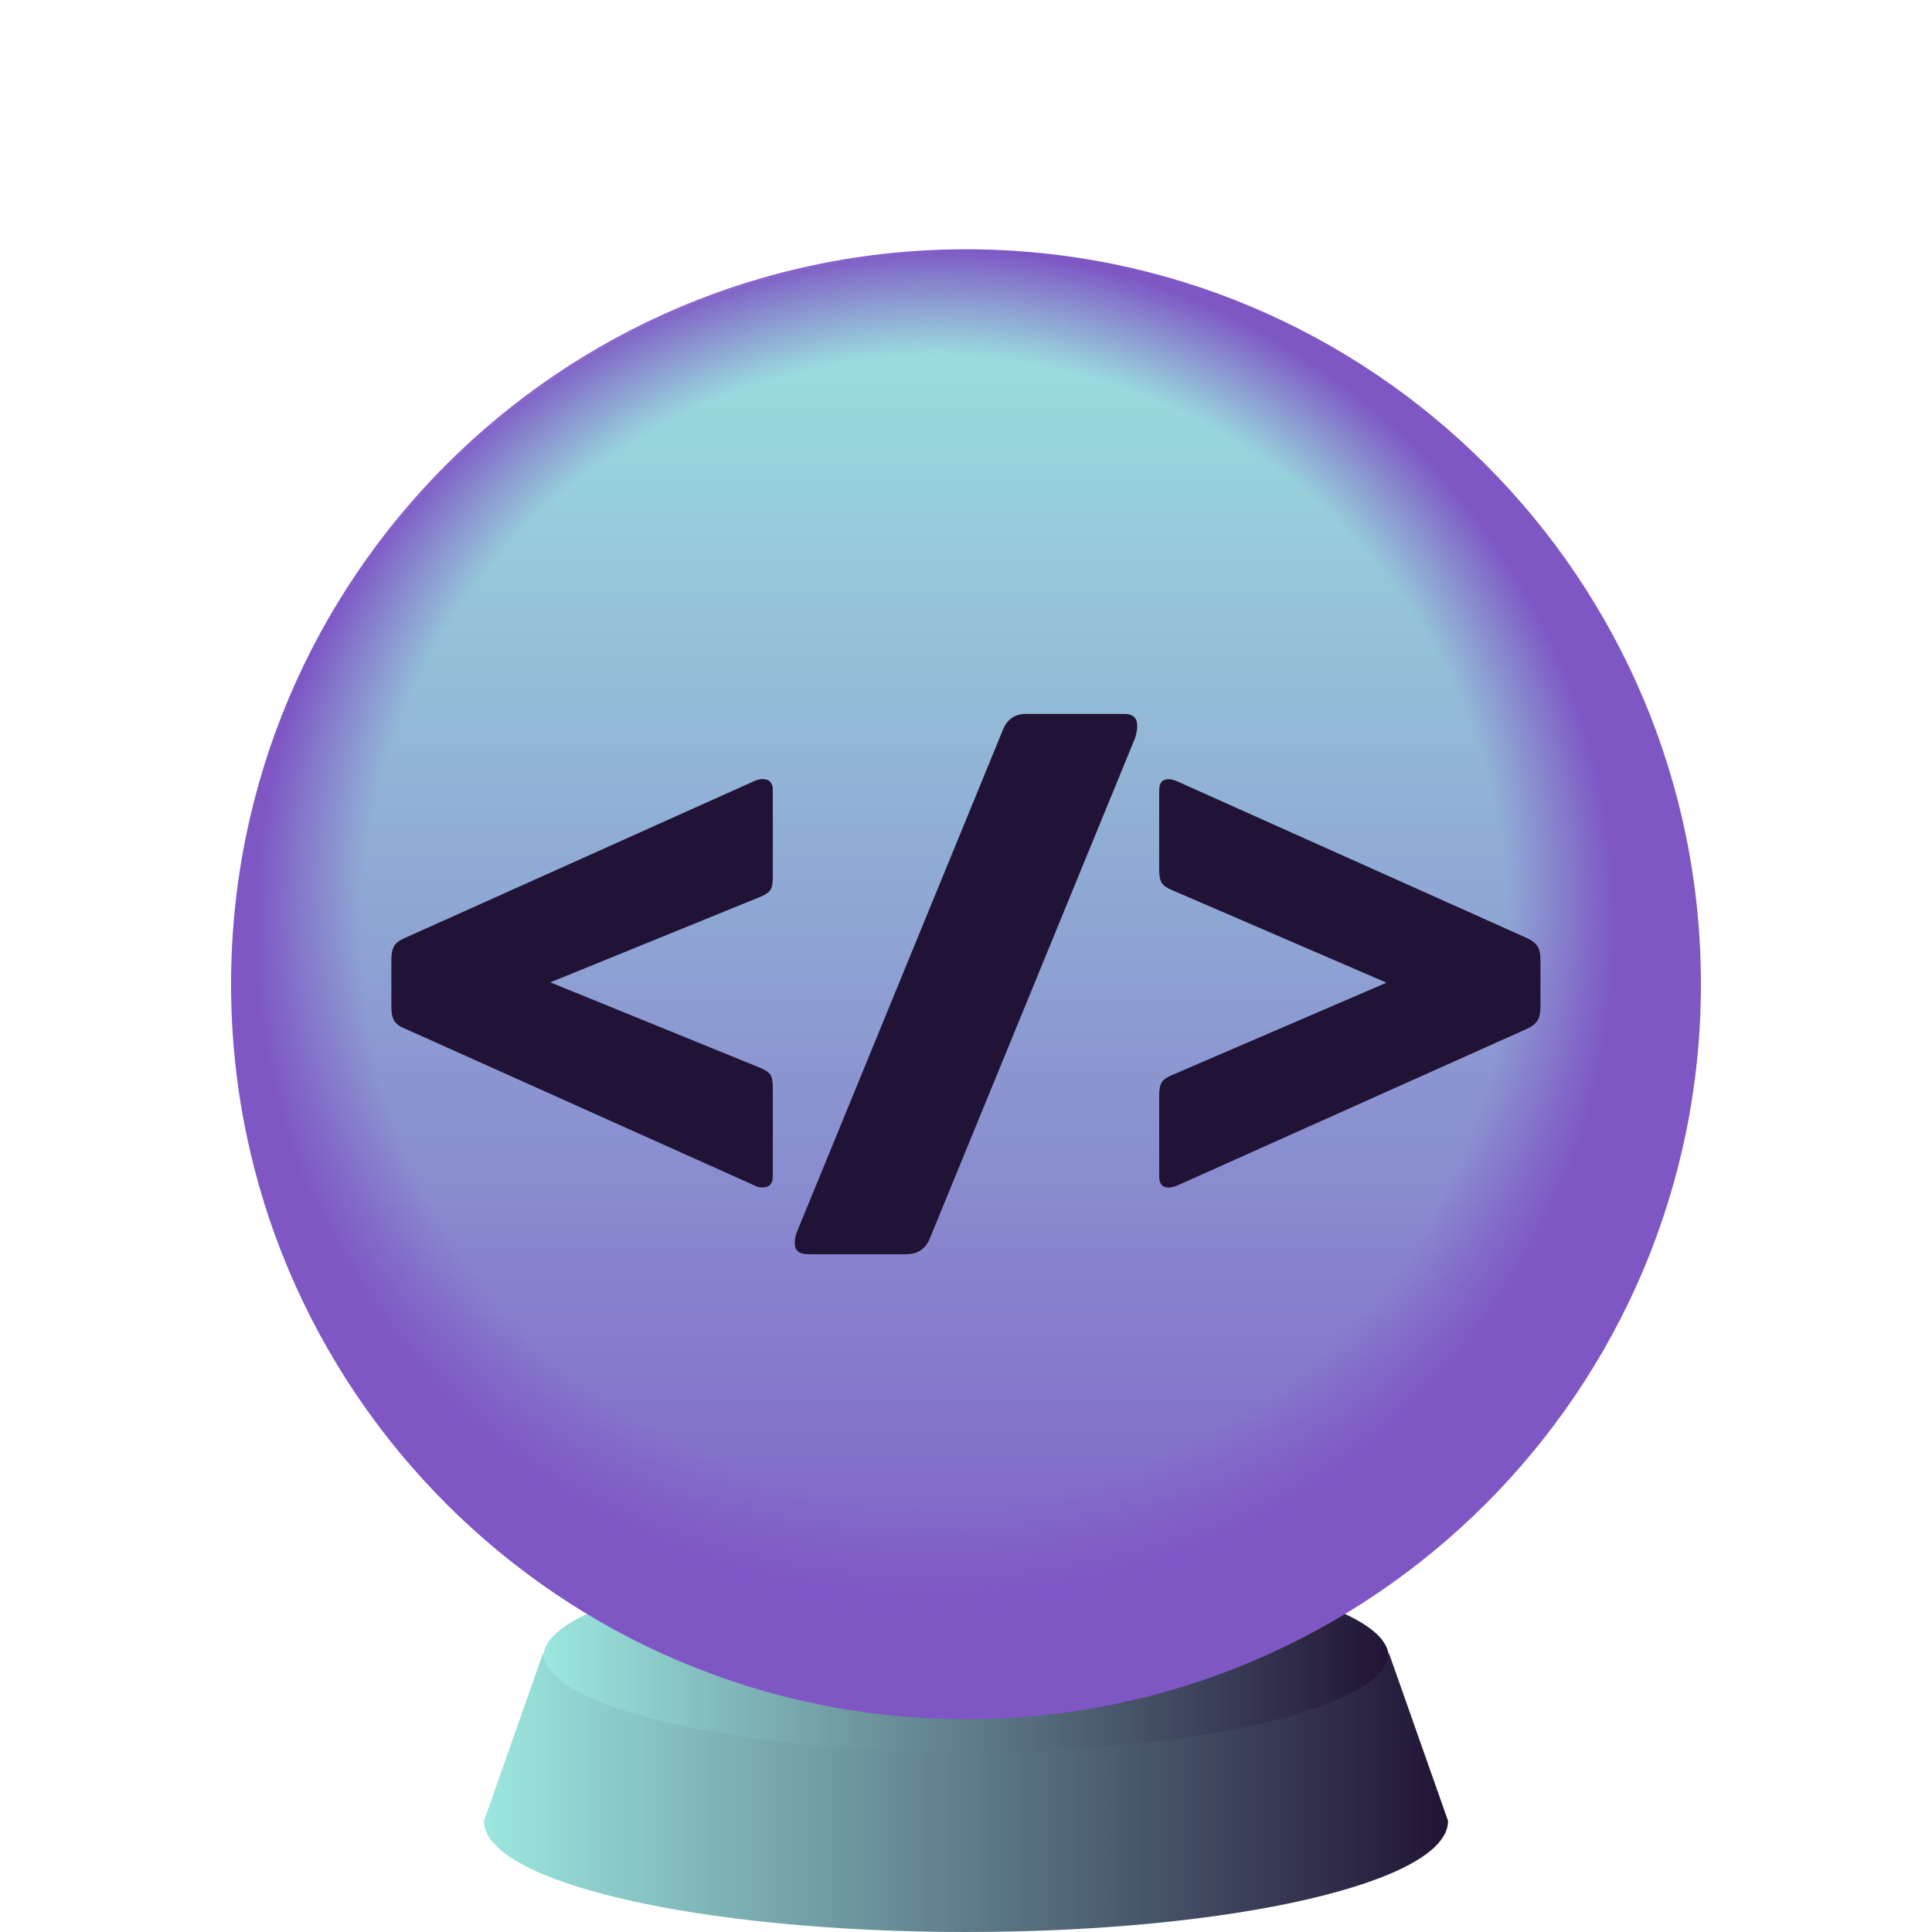
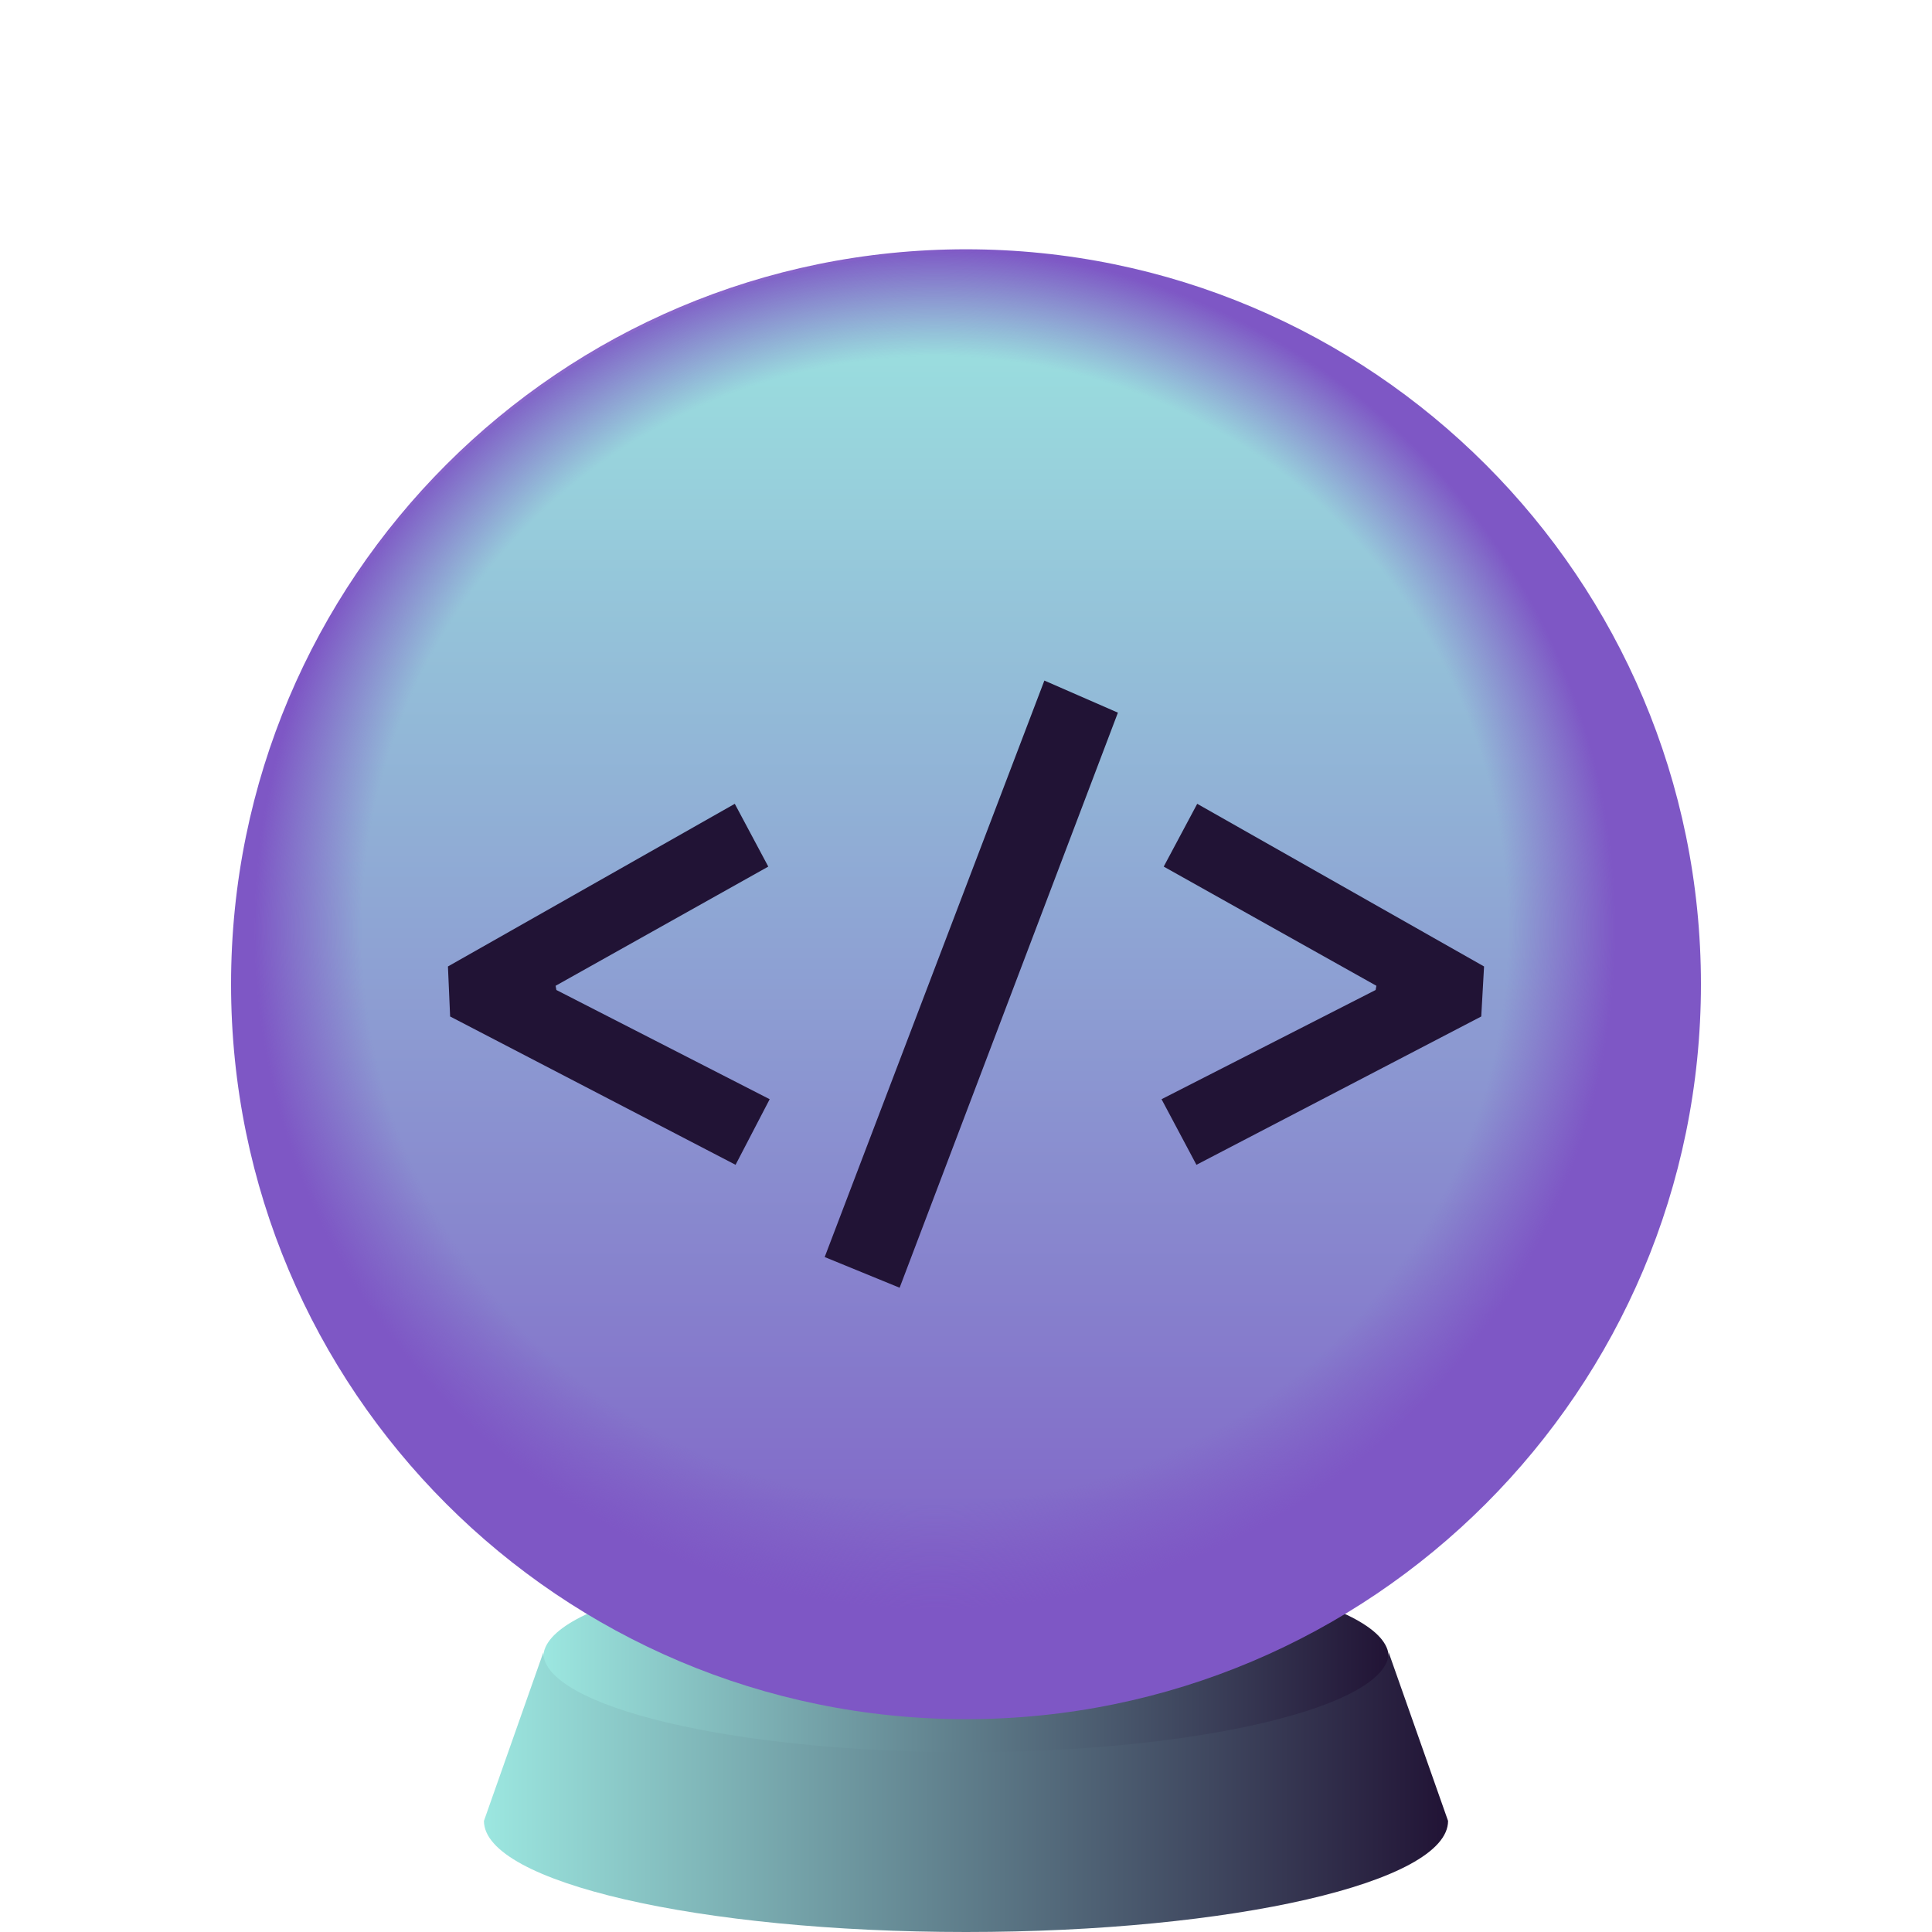
<svg xmlns="http://www.w3.org/2000/svg" viewBox="0 0 1240 1240" preserveAspectRatio="xMidYMid meet">
  <style type="text/css">
	.st0{fill:url(#stand-top_00000055686327953781473870000010883305250272431034_);}
	.st1{fill:url(#stand-edge_00000169526702080790976160000018282116651632263840_);}
	.st2{fill:url(#color_00000005260586760315488230000007079342015366036636_);}
	.st3{fill:url(#shade_00000075145509937654004850000011546035214644081302_);}
	.st4{fill:#211335;}

	#ball {
    	animation: 4s linear infinite glow;
	}

	@keyframes glow {
		50% {
			filter:
				drop-shadow(0 0 2.5em rgb(156, 231, 224))
				drop-shadow(0 0 2.5em rgb(126, 87, 197))
				drop-shadow(0 0 2.5em rgb(126, 87, 197));
		}
		0%, 100% {
			filter:
				drop-shadow(0 0 2.5em rgba(156, 231, 224), 0.5)
				drop-shadow(0 0 3em rgba(126, 87, 197), 0.25)
				drop-shadow(0 0 3em rgba(126, 87, 197), 0.25);
		}
	}

	#content {
    	animation: 2s linear infinite float, 4s linear infinite fade;
	}

	@keyframes float {
		50% {
			transform: translate(0, 1em);
		}
		0%, 100% {
			transform: translate(0, -1em);
		}
	}

	@keyframes fade {
		50% {
			opacity: 75%;
		}
		0%, 100% {
			opacity: 50%;
		}
	}
</style>
  <g id="stand">
    <g id="top">
      <linearGradient id="stand-top_00000182489466517992492720000007794189284561162156_" gradientUnits="userSpaceOnUse" x1="348.73" y1="334.4" x2="891.27" y2="334.4" gradientTransform="matrix(1 0 0 -1 0 1398)">
        <stop offset="0" style="stop-color:#9CE7E0" />
        <stop offset="1" style="stop-color:#211335" />
      </linearGradient>
      <ellipse id="stand-top" style="fill:url(#stand-top_00000182489466517992492720000007794189284561162156_);" cx="620" cy="1063.6" rx="271.3" ry="62.5" />
    </g>
    <g id="edge">
      <linearGradient id="stand-edge_00000104689417857438419550000014869483876826429095_" gradientUnits="userSpaceOnUse" x1="310.6" y1="247.72" x2="929.4" y2="247.72" gradientTransform="matrix(1 0 0 -1 0 1398)">
        <stop offset="0" style="stop-color:#9CE7E0" />
        <stop offset="1" style="stop-color:#211335" />
      </linearGradient>
      <path id="stand-edge" style="fill:url(#stand-edge_00000104689417857438419550000014869483876826429095_);" d="M891.3,1060.6    c0,34.5-121.5,64-271.3,64s-271.3-29.4-271.3-64l-38.1,108.1c0,39.4,138.5,71.3,309.4,71.3s309.4-31.9,309.4-71.3L891.3,1060.6z" />
    </g>
  </g>
  <g id="ball">
    <linearGradient id="color_00000036935489068308917570000014001646261693772682_" gradientUnits="userSpaceOnUse" x1="620" y1="294.68" x2="620" y2="1238" gradientTransform="matrix(1 0 0 -1 0 1398)">
      <stop offset="0" style="stop-color:#7E57C5" />
      <stop offset="1" style="stop-color:#9CE7E0" />
    </linearGradient>
    <circle id="color" style="fill:url(#color_00000036935489068308917570000014001646261693772682_);" cx="620" cy="631.7" r="470" />
    <radialGradient id="shade_00000133509109914943273820000018238021431908968339_" cx="600" cy="802.34" r="471.66" fx="600" fy="797.5" gradientTransform="matrix(1 0 0 -1 0 1398)" gradientUnits="userSpaceOnUse">
      <stop offset="0.78" style="stop-color:#7E57C5;stop-opacity:0" />
      <stop offset="0.926" style="stop-color:#7E57C5" />
    </radialGradient>
    <circle id="shade" style="fill:url(#shade_00000133509109914943273820000018238021431908968339_);" cx="620" cy="631.7" r="471.7" />
    <g id="content">
-       <path class="st4" d="M510.1,797.9c0-3.1,0.7-5.9,2-8.7l131.6-320.8c2.7-6.8,7.7-10.2,14.8-10.2h63.2c5.4,0,8.2,2.5,8.2,7.6    c0,2.4-0.5,5.1-1.5,8.2L596.8,794.8c-2.7,6.8-7.8,10.2-15.3,10.2h-62.7C513,805,510.1,802.7,510.1,797.9L510.1,797.9z" />
-       <path class="st4" d="M259.9,660.2c-3.4-1.3-5.7-3.1-6.9-5.1c-1.2-2-1.8-4.9-1.8-8.7v-30.6c0-3.7,0.6-6.6,1.8-8.7    c1.2-2,3.5-3.7,6.9-5.1l224.9-101c2-0.7,3.6-1,4.6-1c4.4,0,6.6,2.4,6.6,7.1v56.1c0,4.1-0.6,6.9-1.8,8.4c-1.2,1.5-3.5,3-6.9,4.3    l-134.1,54.6l134.1,54.6c3.4,1.4,5.7,2.8,6.9,4.3s1.8,4.3,1.8,8.4V755c0,4.8-2.2,7.1-6.6,7.1c-2,0-3.6-0.3-4.6-1L259.9,660.2    L259.9,660.2z" />
-       <path class="st4" d="M750.1,762.2c-4.1,0-6.1-2.4-6.1-7.1v-52.5c0-3.7,0.6-6.5,1.8-8.2c1.2-1.7,3.5-3.2,6.9-4.6l137.2-59.1    l-137.2-59.2c-3.4-1.3-5.7-2.9-6.9-4.6c-1.2-1.7-1.8-4.4-1.8-8.2v-51.5c0-4.8,2-7.1,6.1-7.1c1,0,2.5,0.3,4.6,1l225.4,101    c3.1,1.4,5.3,3.1,6.6,5.1c1.3,2,2,4.9,2,8.7v30.6c0,3.7-0.7,6.6-2,8.7c-1.4,2-3.6,3.8-6.6,5.1l-225.4,101    C752.7,761.9,751.2,762.2,750.1,762.2L750.1,762.2z" />
+       <path class="st4" d="M472.1,747.6l-183.2-95.2l-1.4-32.1l184.1-104.4l21.5,40.3l-136.5,76.5l0.5,2.7l136.9,70.1L472.1,747.6z" />
+       <path class="st4" d="M577.4,826.5l-48.1-19.7l141-370l47.2,20.6L577.4,826.5z" />
+       <path class="st4" d="M767.9,747.6l-22.4-42.1l137.4-70.1l0.5-2.7l-136.5-76.5l21.5-40.3l184.1,104.4l-1.8,32.1L767.9,747.6z" />
    </g>
  </g>
</svg>
